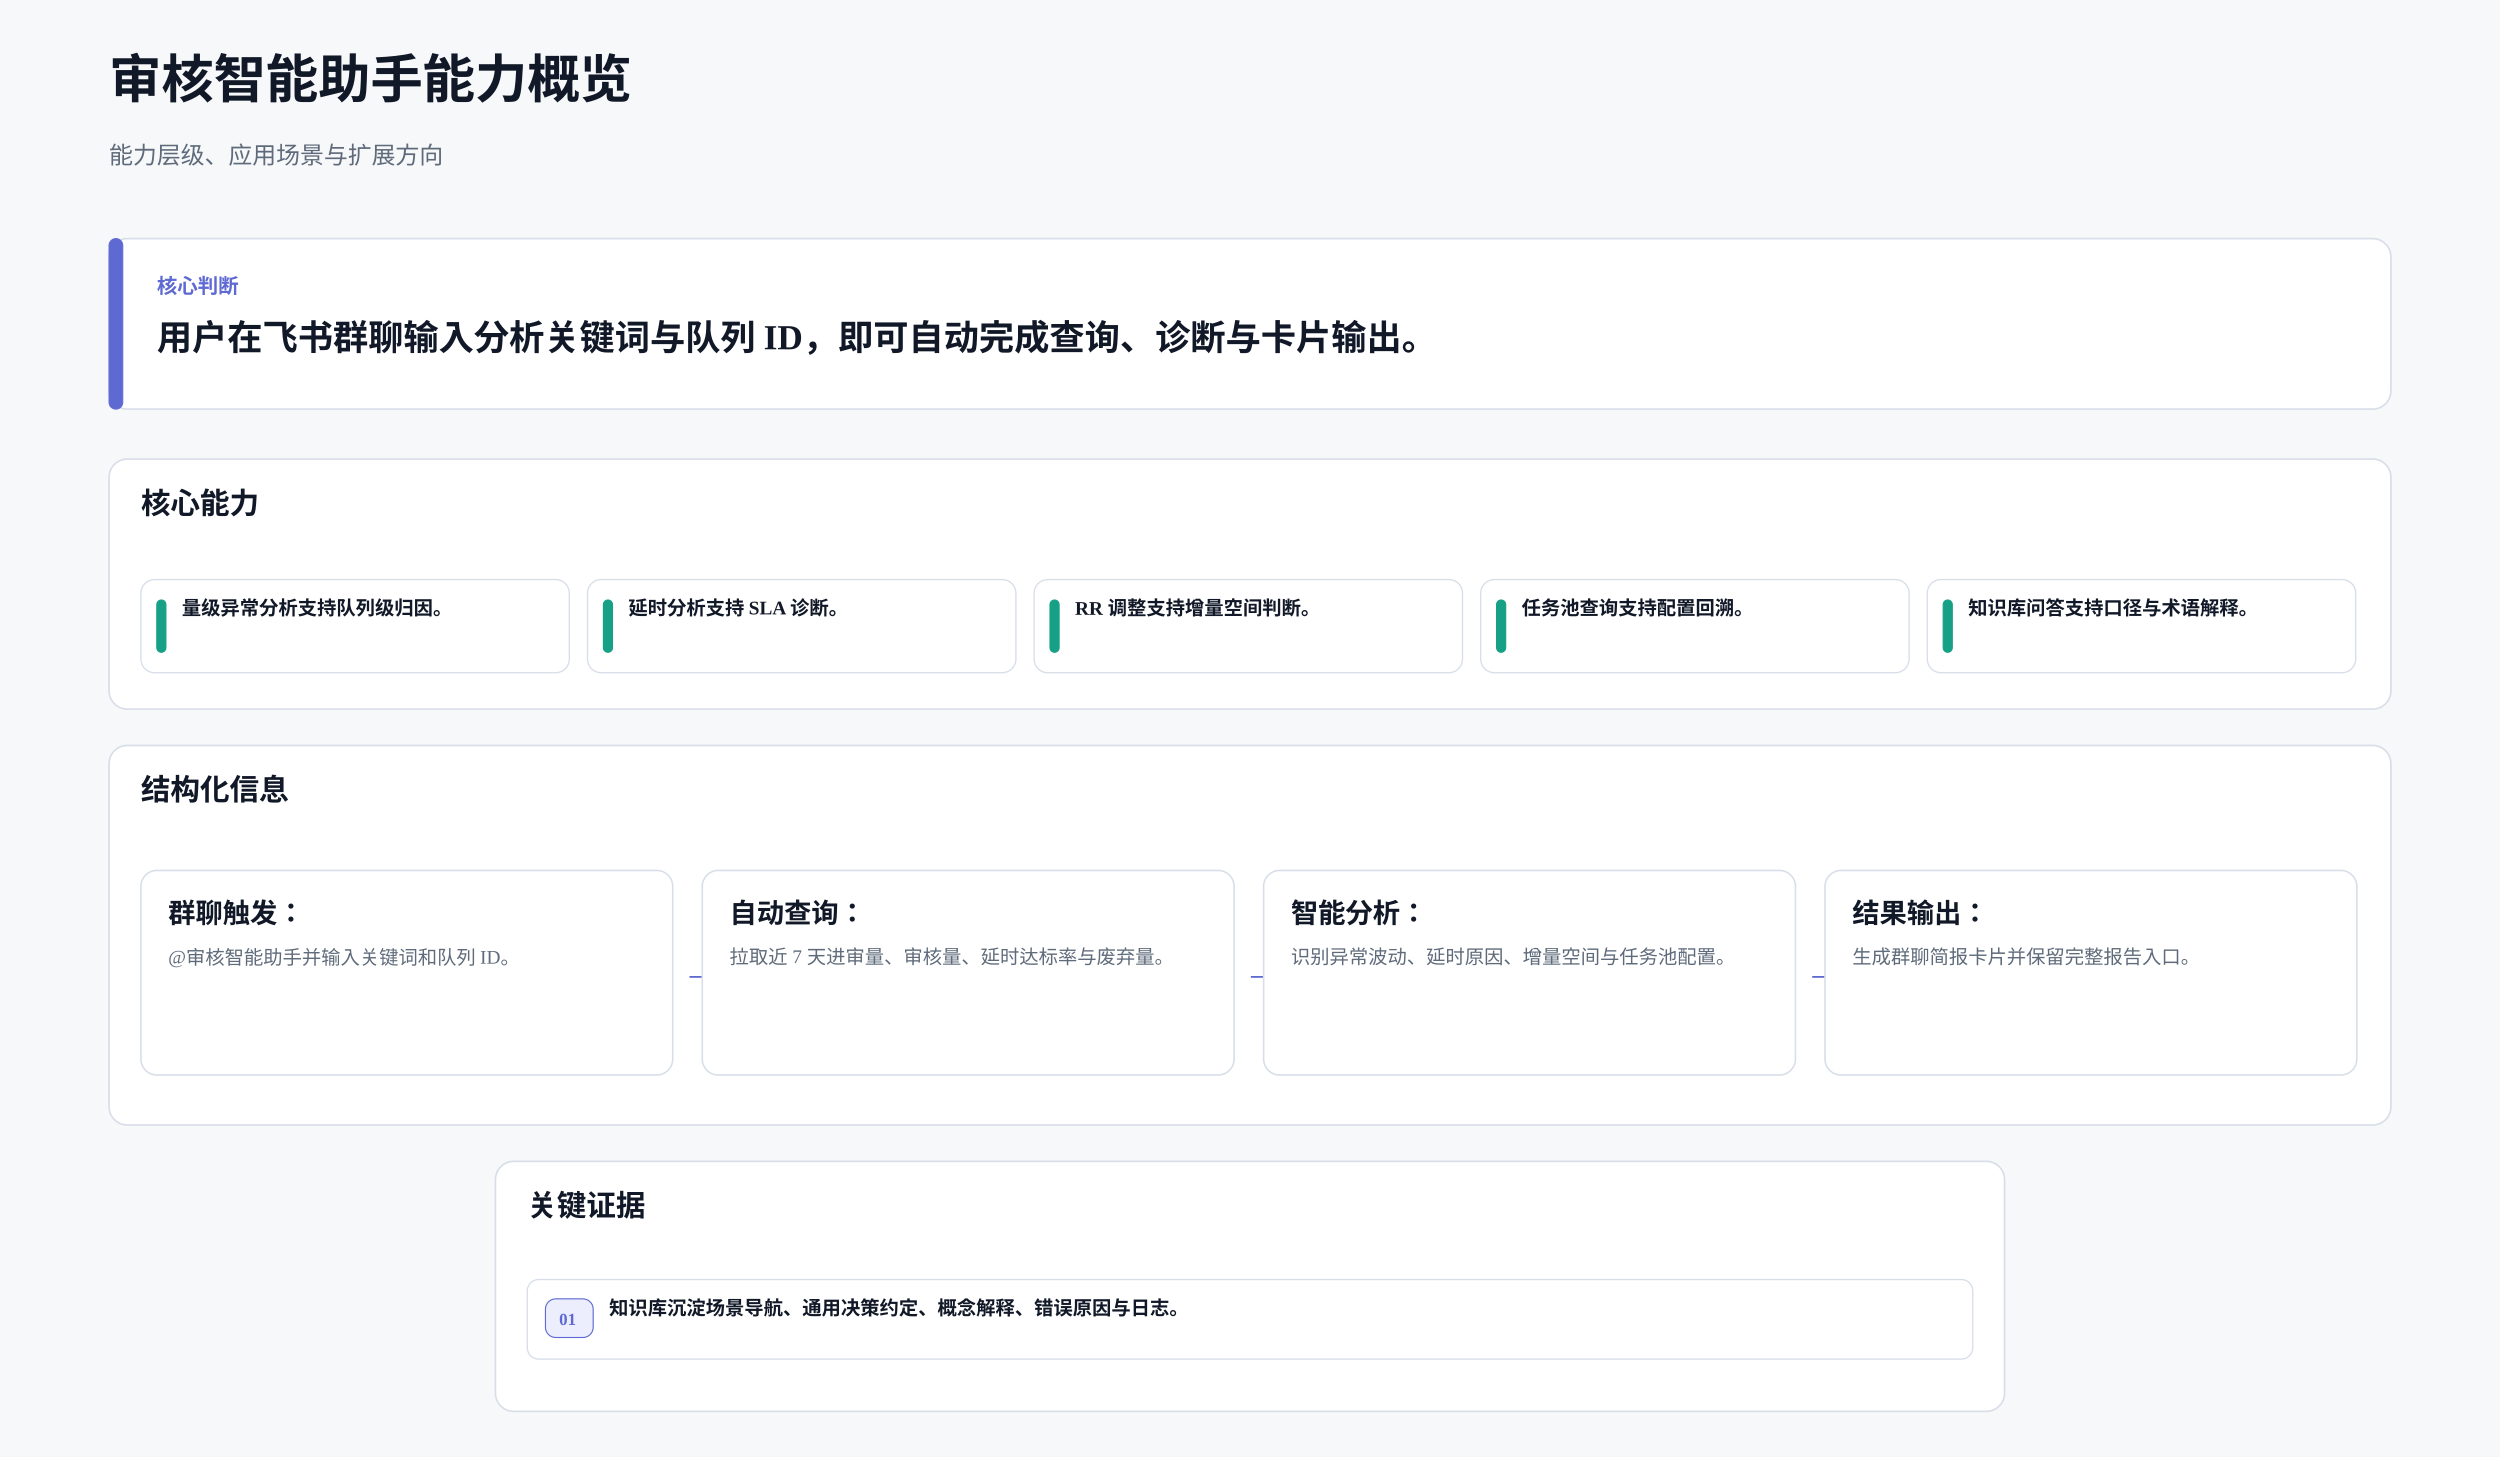
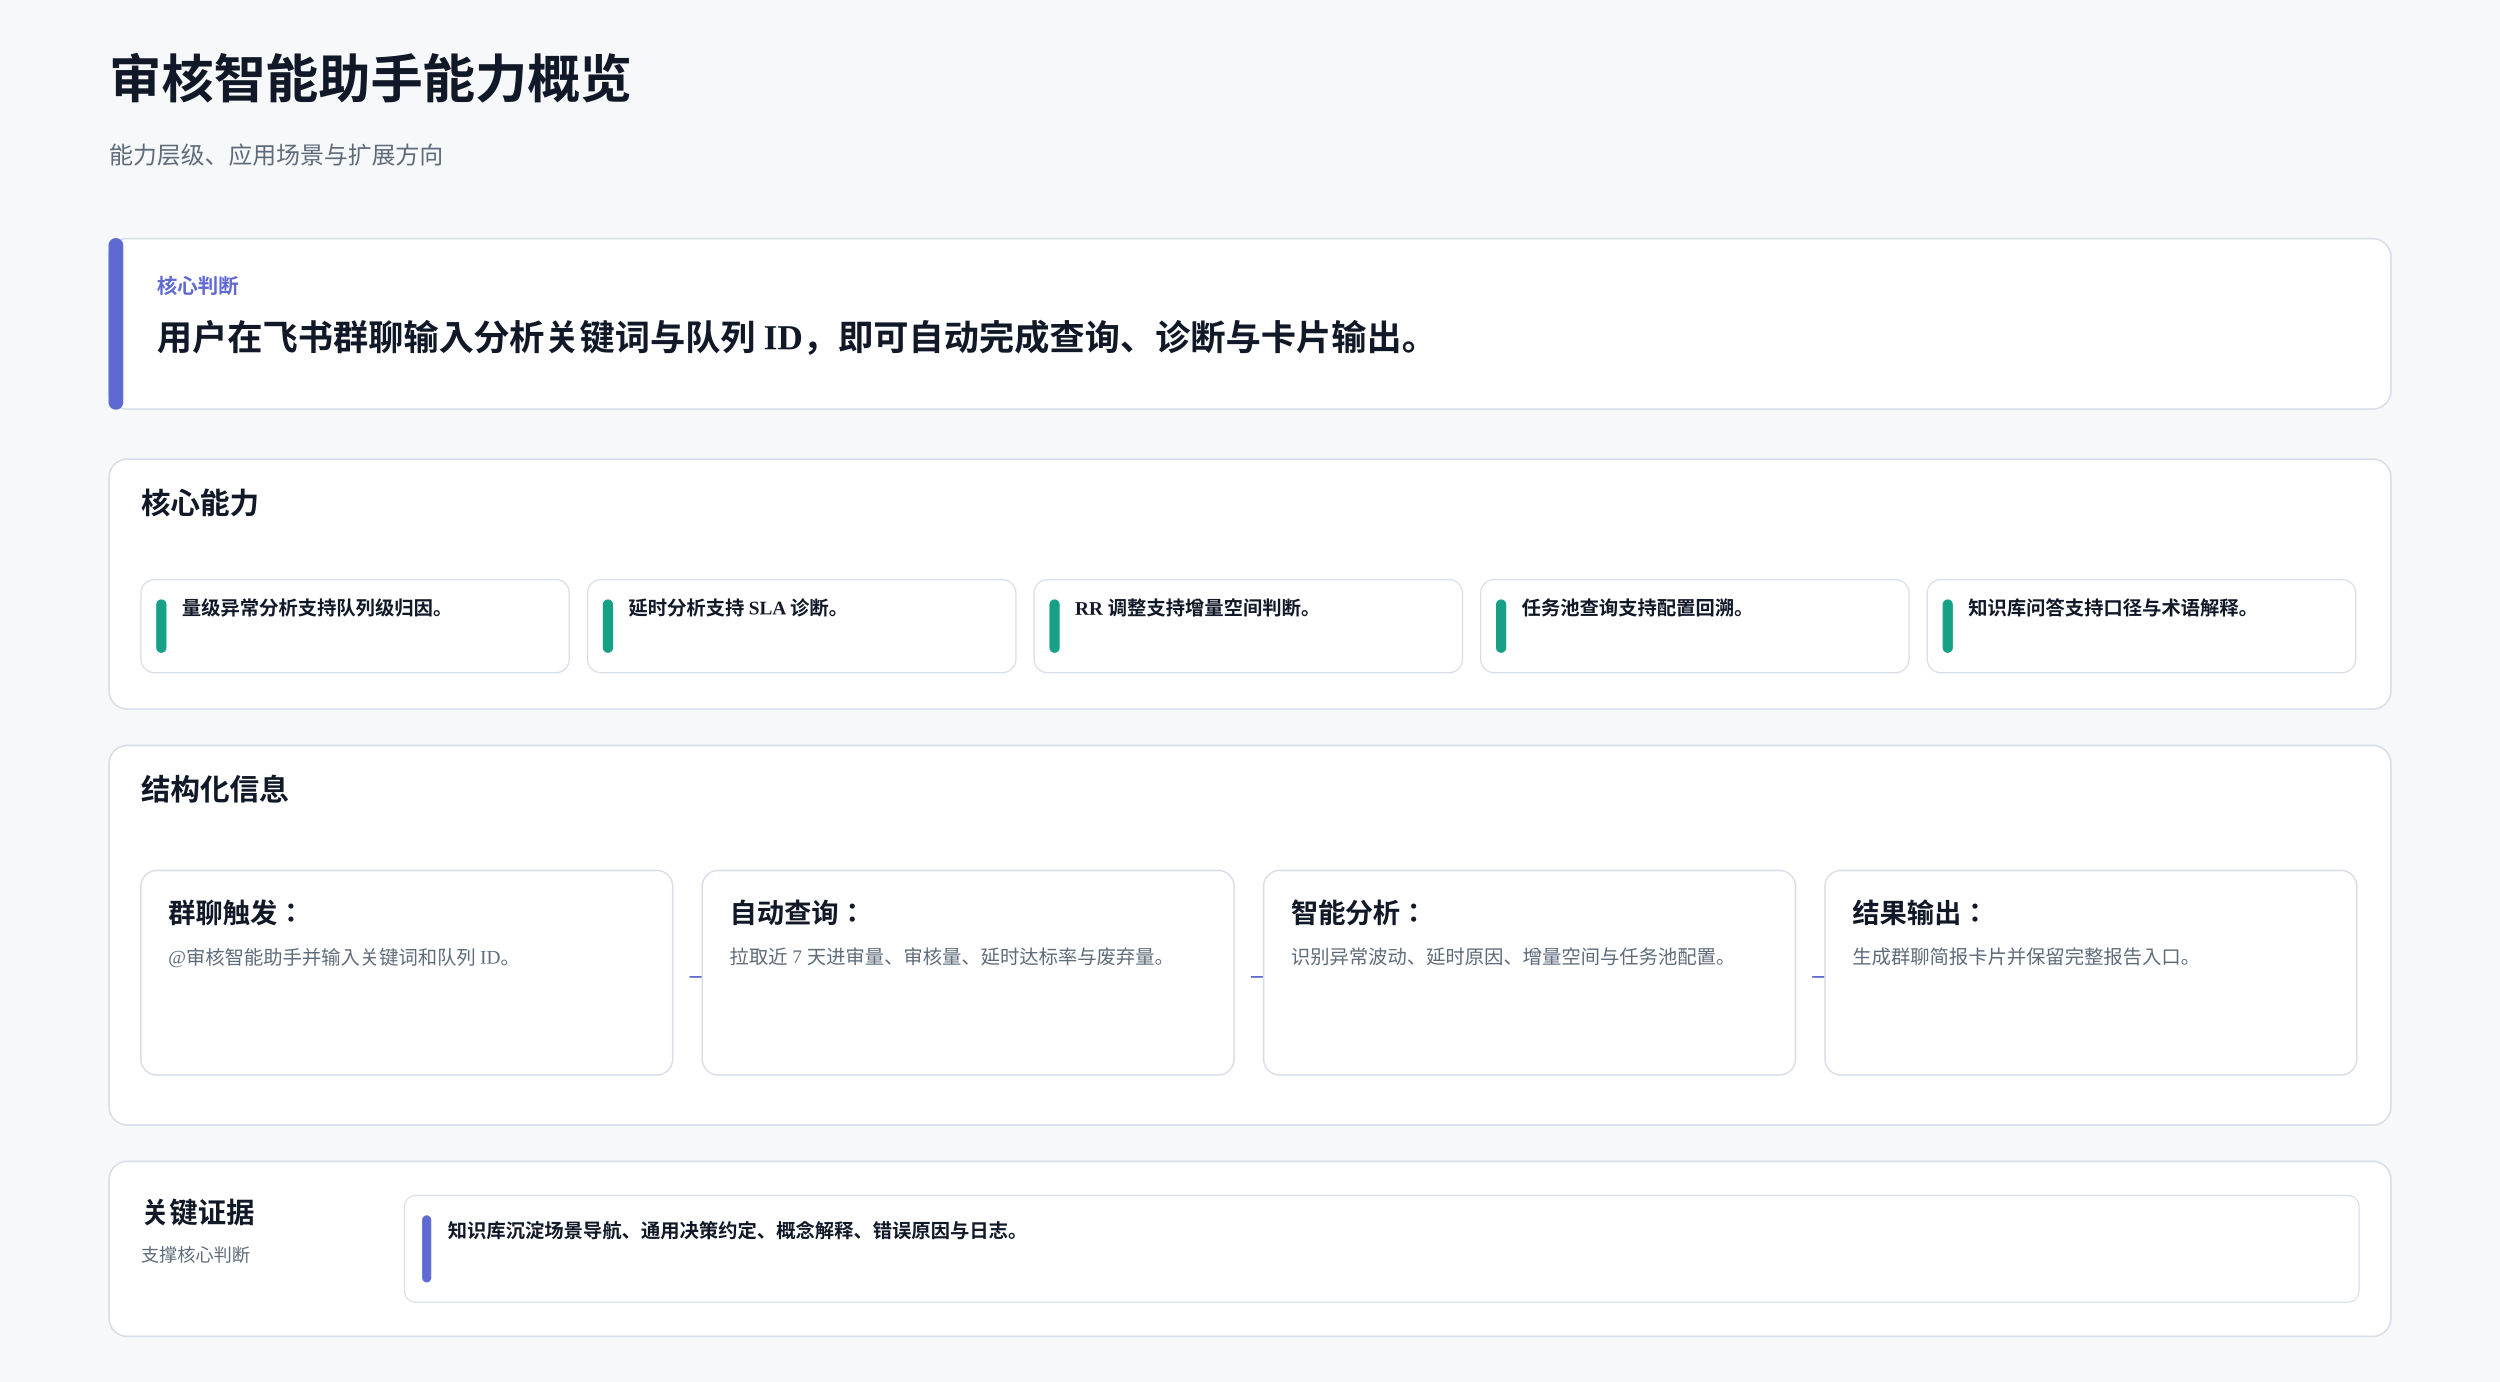
- <svg xmlns="http://www.w3.org/2000/svg" width="2200" height="1282" viewBox="0 0 2200 1282" data-layout-engine="v4" data-layout="expression-canvas" data-pipeline-version="4.4" data-expression-mode="modular-canvas" data-page-skeleton="centered-system">
-   <rect x="0" y="0" width="2200" height="1282" rx="0" fill="#F7F8FA" stroke="#F7F8FA" stroke-width="0" />
+ <svg xmlns="http://www.w3.org/2000/svg" width="2200" height="1216" viewBox="0 0 2200 1216" data-layout-engine="v4" data-layout="expression-canvas" data-pipeline-version="4.4" data-expression-mode="modular-canvas" data-page-skeleton="centered-system">
+   <rect x="0" y="0" width="2200" height="1216" rx="0" fill="#F7F8FA" stroke="#F7F8FA" stroke-width="0" />
  <g>
    <g data-v43-block="title" data-block-type="title" data-x="96" data-y="40" data-width="2008" data-height="170" data-column="full">
      <text x="96" y="86" font-size="46" fill="#111827" font-weight="700">
        <tspan x="96" dy="0">审核智能助手能力概览</tspan>
      </text>
      <text x="96" y="144" font-size="21" fill="#5F6B7A" font-weight="500">
        <tspan x="96" dy="0">能力层级、应用场景与扩展方向</tspan>
      </text>
    </g>
    <g data-v43-block="statement" data-block-type="statement" data-x="96" data-y="210" data-width="2008" data-height="150" data-column="full">
      <rect x="96" y="210" width="2008" height="150" rx="16" fill="#FFFFFF" stroke="#D8DEE8" stroke-width="1.5" />
      <rect x="96" y="210" width="12" height="150" rx="6" fill="#5E6AD2" stroke="#5E6AD2" stroke-width="1" />
      <text x="138" y="258" font-size="18" fill="#5E6AD2" font-weight="700">
        <tspan x="138" dy="0">核心判断</tspan>
      </text>
      <text x="138" y="308" font-size="31" fill="#111827" font-weight="700">
        <tspan x="138" dy="0">用户在飞书群聊输入分析关键词与队列 ID，即可自动完成查询、诊断与卡片输出。</tspan>
      </text>
    </g>
    <g data-v43-block="status-board-1" data-block-type="status-board" data-x="96" data-y="404" data-width="2008" data-height="220" data-column="full" data-component-variant="status-grid" data-row="0" data-span="12" data-row-alignment="filled" data-offset-span="0" data-density="sparse" data-preferred-width="2008" data-text-units="73" data-item-count="5" data-item-layout="grid-5" data-layout-reason="centered-system-anchor">
      <rect x="96" y="404" width="2008" height="220" rx="16" fill="#FFFFFF" stroke="#D8DEE8" stroke-width="1.5" data-v4-block-card="true" />
      <text x="124" y="452" font-size="26" fill="#111827" font-weight="700">
        <tspan x="124" dy="0">核心能力</tspan>
      </text>
      <rect x="124" y="510" width="377" height="82" rx="12" fill="#FFFFFF" stroke="#D8DEE8" stroke-width="1.2" />
      <rect x="138" y="528" width="8" height="46" rx="4" fill="#16A085" stroke="#16A085" stroke-width="1" />
      <text x="160" y="541" font-size="17" fill="#111827" font-weight="700">
        <tspan x="160" dy="0">量级异常分析支持队列级归因。</tspan>
      </text>
      <rect x="517" y="510" width="377" height="82" rx="12" fill="#FFFFFF" stroke="#D8DEE8" stroke-width="1.2" />
      <rect x="531" y="528" width="8" height="46" rx="4" fill="#16A085" stroke="#16A085" stroke-width="1" />
      <text x="553" y="541" font-size="17" fill="#111827" font-weight="700">
        <tspan x="553" dy="0">延时分析支持 SLA 诊断。</tspan>
      </text>
      <rect x="910" y="510" width="377" height="82" rx="12" fill="#FFFFFF" stroke="#D8DEE8" stroke-width="1.2" />
      <rect x="924" y="528" width="8" height="46" rx="4" fill="#16A085" stroke="#16A085" stroke-width="1" />
      <text x="946" y="541" font-size="17" fill="#111827" font-weight="700">
        <tspan x="946" dy="0">RR 调整支持增量空间判断。</tspan>
      </text>
      <rect x="1303" y="510" width="377" height="82" rx="12" fill="#FFFFFF" stroke="#D8DEE8" stroke-width="1.2" />
      <rect x="1317" y="528" width="8" height="46" rx="4" fill="#16A085" stroke="#16A085" stroke-width="1" />
      <text x="1339" y="541" font-size="17" fill="#111827" font-weight="700">
        <tspan x="1339" dy="0">任务池查询支持配置回溯。</tspan>
      </text>
      <rect x="1696" y="510" width="377" height="82" rx="12" fill="#FFFFFF" stroke="#D8DEE8" stroke-width="1.2" />
      <rect x="1710" y="528" width="8" height="46" rx="4" fill="#16A085" stroke="#16A085" stroke-width="1" />
      <text x="1732" y="541" font-size="17" fill="#111827" font-weight="700">
        <tspan x="1732" dy="0">知识库问答支持口径与术语解释。</tspan>
      </text>
    </g>
    <g data-v43-block="narrative-chain-2" data-block-type="narrative-chain" data-x="96" data-y="656" data-width="2008" data-height="334" data-column="full" data-row="1" data-span="12" data-row-alignment="filled" data-offset-span="0" data-density="medium" data-preferred-width="2008" data-text-units="111" data-item-count="4" data-item-layout="rows" data-layout-reason="directional-reading">
      <rect x="96" y="656" width="2008" height="334" rx="16" fill="#FFFFFF" stroke="#D8DEE8" stroke-width="1.5" data-v4-block-card="true" />
      <text x="124" y="704" font-size="26" fill="#111827" font-weight="700">
        <tspan x="124" dy="0">结构化信息</tspan>
      </text>
      <rect x="124" y="766" width="468" height="180" rx="14" fill="#FFFFFF" stroke="#D8DEE8" stroke-width="1.4" />
      <text x="148" y="812" font-size="24" fill="#111827" font-weight="700">
        <tspan x="148" dy="0">群聊触发：</tspan>
      </text>
      <text x="148" y="848" font-size="17" fill="#5F6B7A" font-weight="500">
        <tspan x="148" dy="0">@审核智能助手并输入关键词和队列 ID。</tspan>
      </text>
      <text x="599" y="866" font-size="38" fill="#5E6AD2" font-weight="700">
        <tspan x="599" dy="0">→</tspan>
      </text>
      <rect x="618" y="766" width="468" height="180" rx="14" fill="#FFFFFF" stroke="#D8DEE8" stroke-width="1.4" />
      <text x="642" y="812" font-size="24" fill="#111827" font-weight="700">
        <tspan x="642" dy="0">自动查询：</tspan>
      </text>
      <text x="642" y="848" font-size="17" fill="#5F6B7A" font-weight="500">
        <tspan x="642" dy="0">拉取近 7 天进审量、审核量、延时达标率与废弃量。</tspan>
      </text>
      <text x="1093" y="866" font-size="38" fill="#5E6AD2" font-weight="700">
        <tspan x="1093" dy="0">→</tspan>
      </text>
      <rect x="1112" y="766" width="468" height="180" rx="14" fill="#FFFFFF" stroke="#D8DEE8" stroke-width="1.4" />
      <text x="1136" y="812" font-size="24" fill="#111827" font-weight="700">
        <tspan x="1136" dy="0">智能分析：</tspan>
      </text>
      <text x="1136" y="848" font-size="17" fill="#5F6B7A" font-weight="500">
        <tspan x="1136" dy="0">识别异常波动、延时原因、增量空间与任务池配置。</tspan>
      </text>
      <text x="1587" y="866" font-size="38" fill="#5E6AD2" font-weight="700">
        <tspan x="1587" dy="0">→</tspan>
      </text>
      <rect x="1606" y="766" width="468" height="180" rx="14" fill="#FFFFFF" stroke="#D8DEE8" stroke-width="1.4" />
      <text x="1630" y="812" font-size="24" fill="#111827" font-weight="700">
        <tspan x="1630" dy="0">结果输出：</tspan>
      </text>
      <text x="1630" y="848" font-size="17" fill="#5F6B7A" font-weight="500">
        <tspan x="1630" dy="0">生成群聊简报卡片并保留完整报告入口。</tspan>
      </text>
    </g>
-     <g data-v43-block="evidence-list-3" data-block-type="evidence-list" data-x="436" data-y="1022" data-width="1328" data-height="220" data-column="center" data-component-variant="evidence-tiles" data-row="2" data-span="8" data-row-alignment="centered" data-offset-span="2" data-density="medium" data-preferred-width="988" data-text-units="34" data-item-count="1" data-item-layout="rows" data-layout-reason="moderate-parallel-items">
-       <rect x="436" y="1022" width="1328" height="220" rx="16" fill="#FFFFFF" stroke="#D8DEE8" stroke-width="1.5" data-v4-block-card="true" />
-       <text x="464" y="1070" font-size="26" fill="#111827" font-weight="700">
-         <tspan x="464" dy="0">关键证据</tspan>
+     <g data-v43-block="evidence-list-3" data-block-type="evidence-list" data-x="96" data-y="1022" data-width="2008" data-height="154" data-column="full" data-component-variant="evidence-tiles" data-row="2" data-span="12" data-row-alignment="filled" data-offset-span="0" data-density="medium" data-preferred-width="2008" data-text-units="34" data-item-count="1" data-item-layout="footer-band" data-layout-reason="full-width-closing-band">
+       <rect x="96" y="1022" width="2008" height="154" rx="16" fill="#FFFFFF" stroke="#D8DEE8" stroke-width="1.5" />
+       <text x="124" y="1076" font-size="25" fill="#111827" font-weight="700">
+         <tspan x="124" dy="0">关键证据</tspan>
      </text>
-       <rect x="464" y="1126" width="1272" height="70" rx="10" fill="#FFFFFF" stroke="#D8DEE8" stroke-width="1.2" data-v4-evidence-item="0" />
-       <rect x="480" y="1143" width="42" height="34" rx="9" fill="#ECEEFE" stroke="#5E6AD2" stroke-width="1" />
-       <text x="492" y="1166" font-size="15" fill="#5E6AD2" font-weight="700">
-         <tspan x="492" dy="0">01</tspan>
+       <text x="124" y="1110" font-size="16" fill="#5F6B7A" font-weight="500">
+         <tspan x="124" dy="0">支撑核心判断</tspan>
      </text>
-       <text x="536" y="1157" font-size="17" fill="#111827" font-weight="700">
-         <tspan x="536" dy="0">知识库沉淀场景导航、通用决策约定、概念解释、错误原因与日志。</tspan>
+       <rect x="356" y="1052" width="1720" height="94" rx="10" fill="#FFFFFF" stroke="#D8DEE8" stroke-width="1.1" data-v4-support-band-item="0" />
+       <rect x="372" y="1070" width="7" height="58" rx="3.5" fill="#5E6AD2" stroke="#5E6AD2" stroke-width="1" />
+       <text x="394" y="1089" font-size="17" fill="#111827" font-weight="700">
+         <tspan x="394" dy="0">知识库沉淀场景导航、通用决策约定、概念解释、错误原因与日志。</tspan>
      </text>
    </g>
  </g>
</svg>
